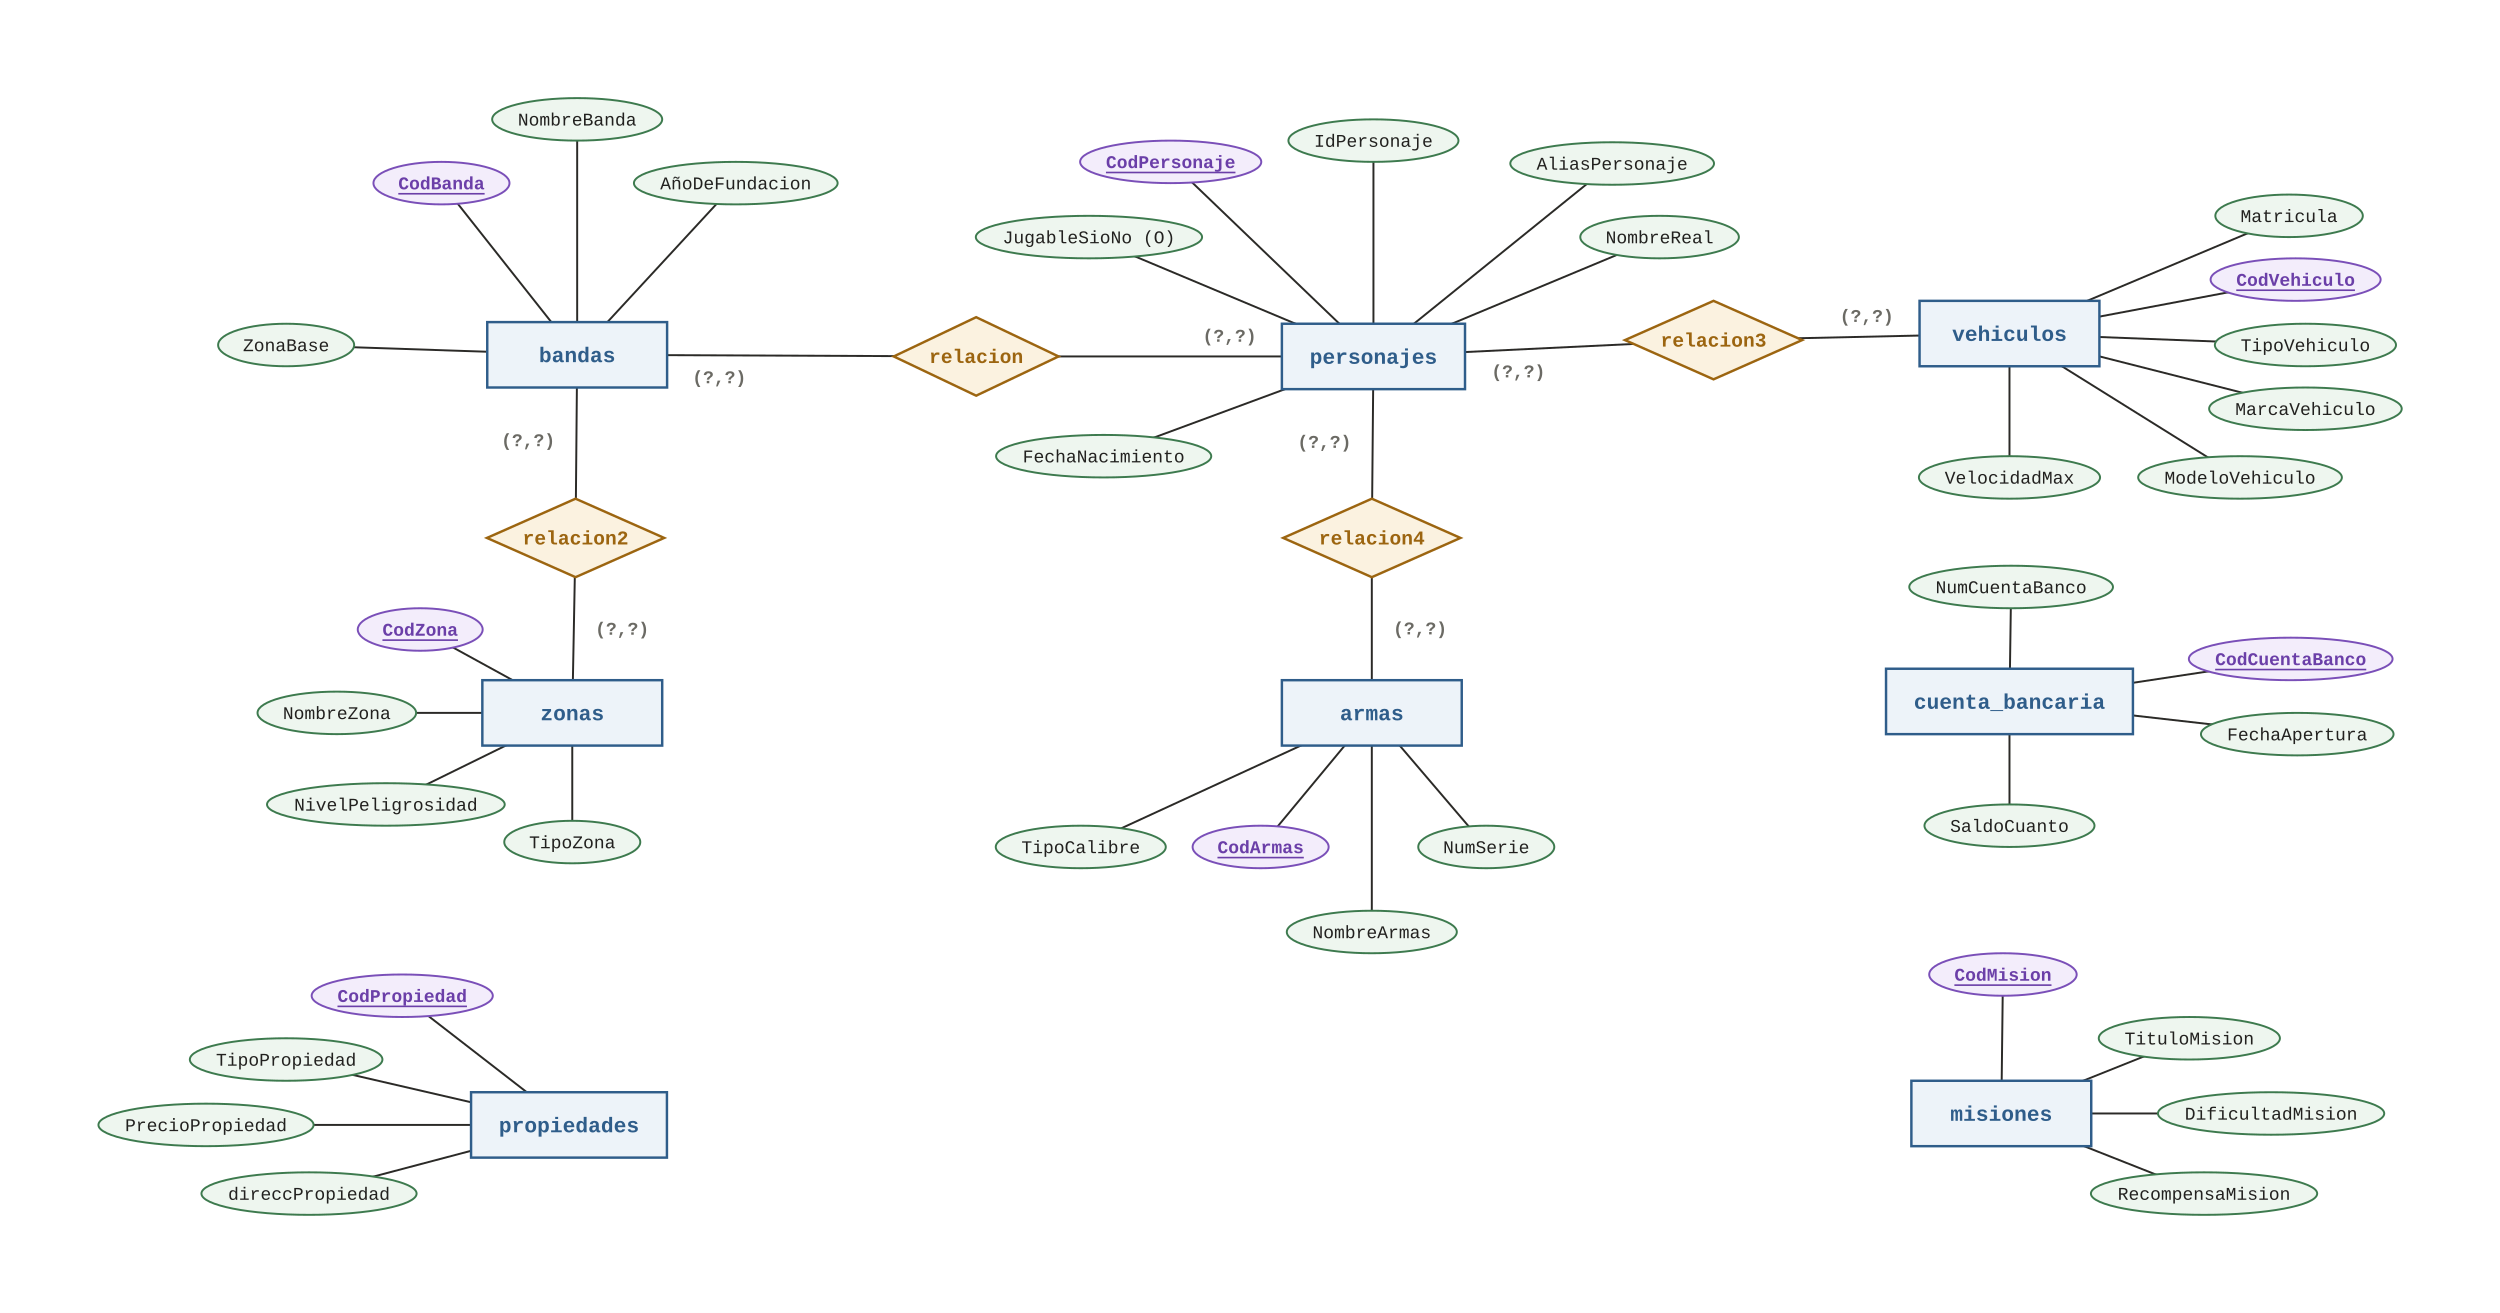
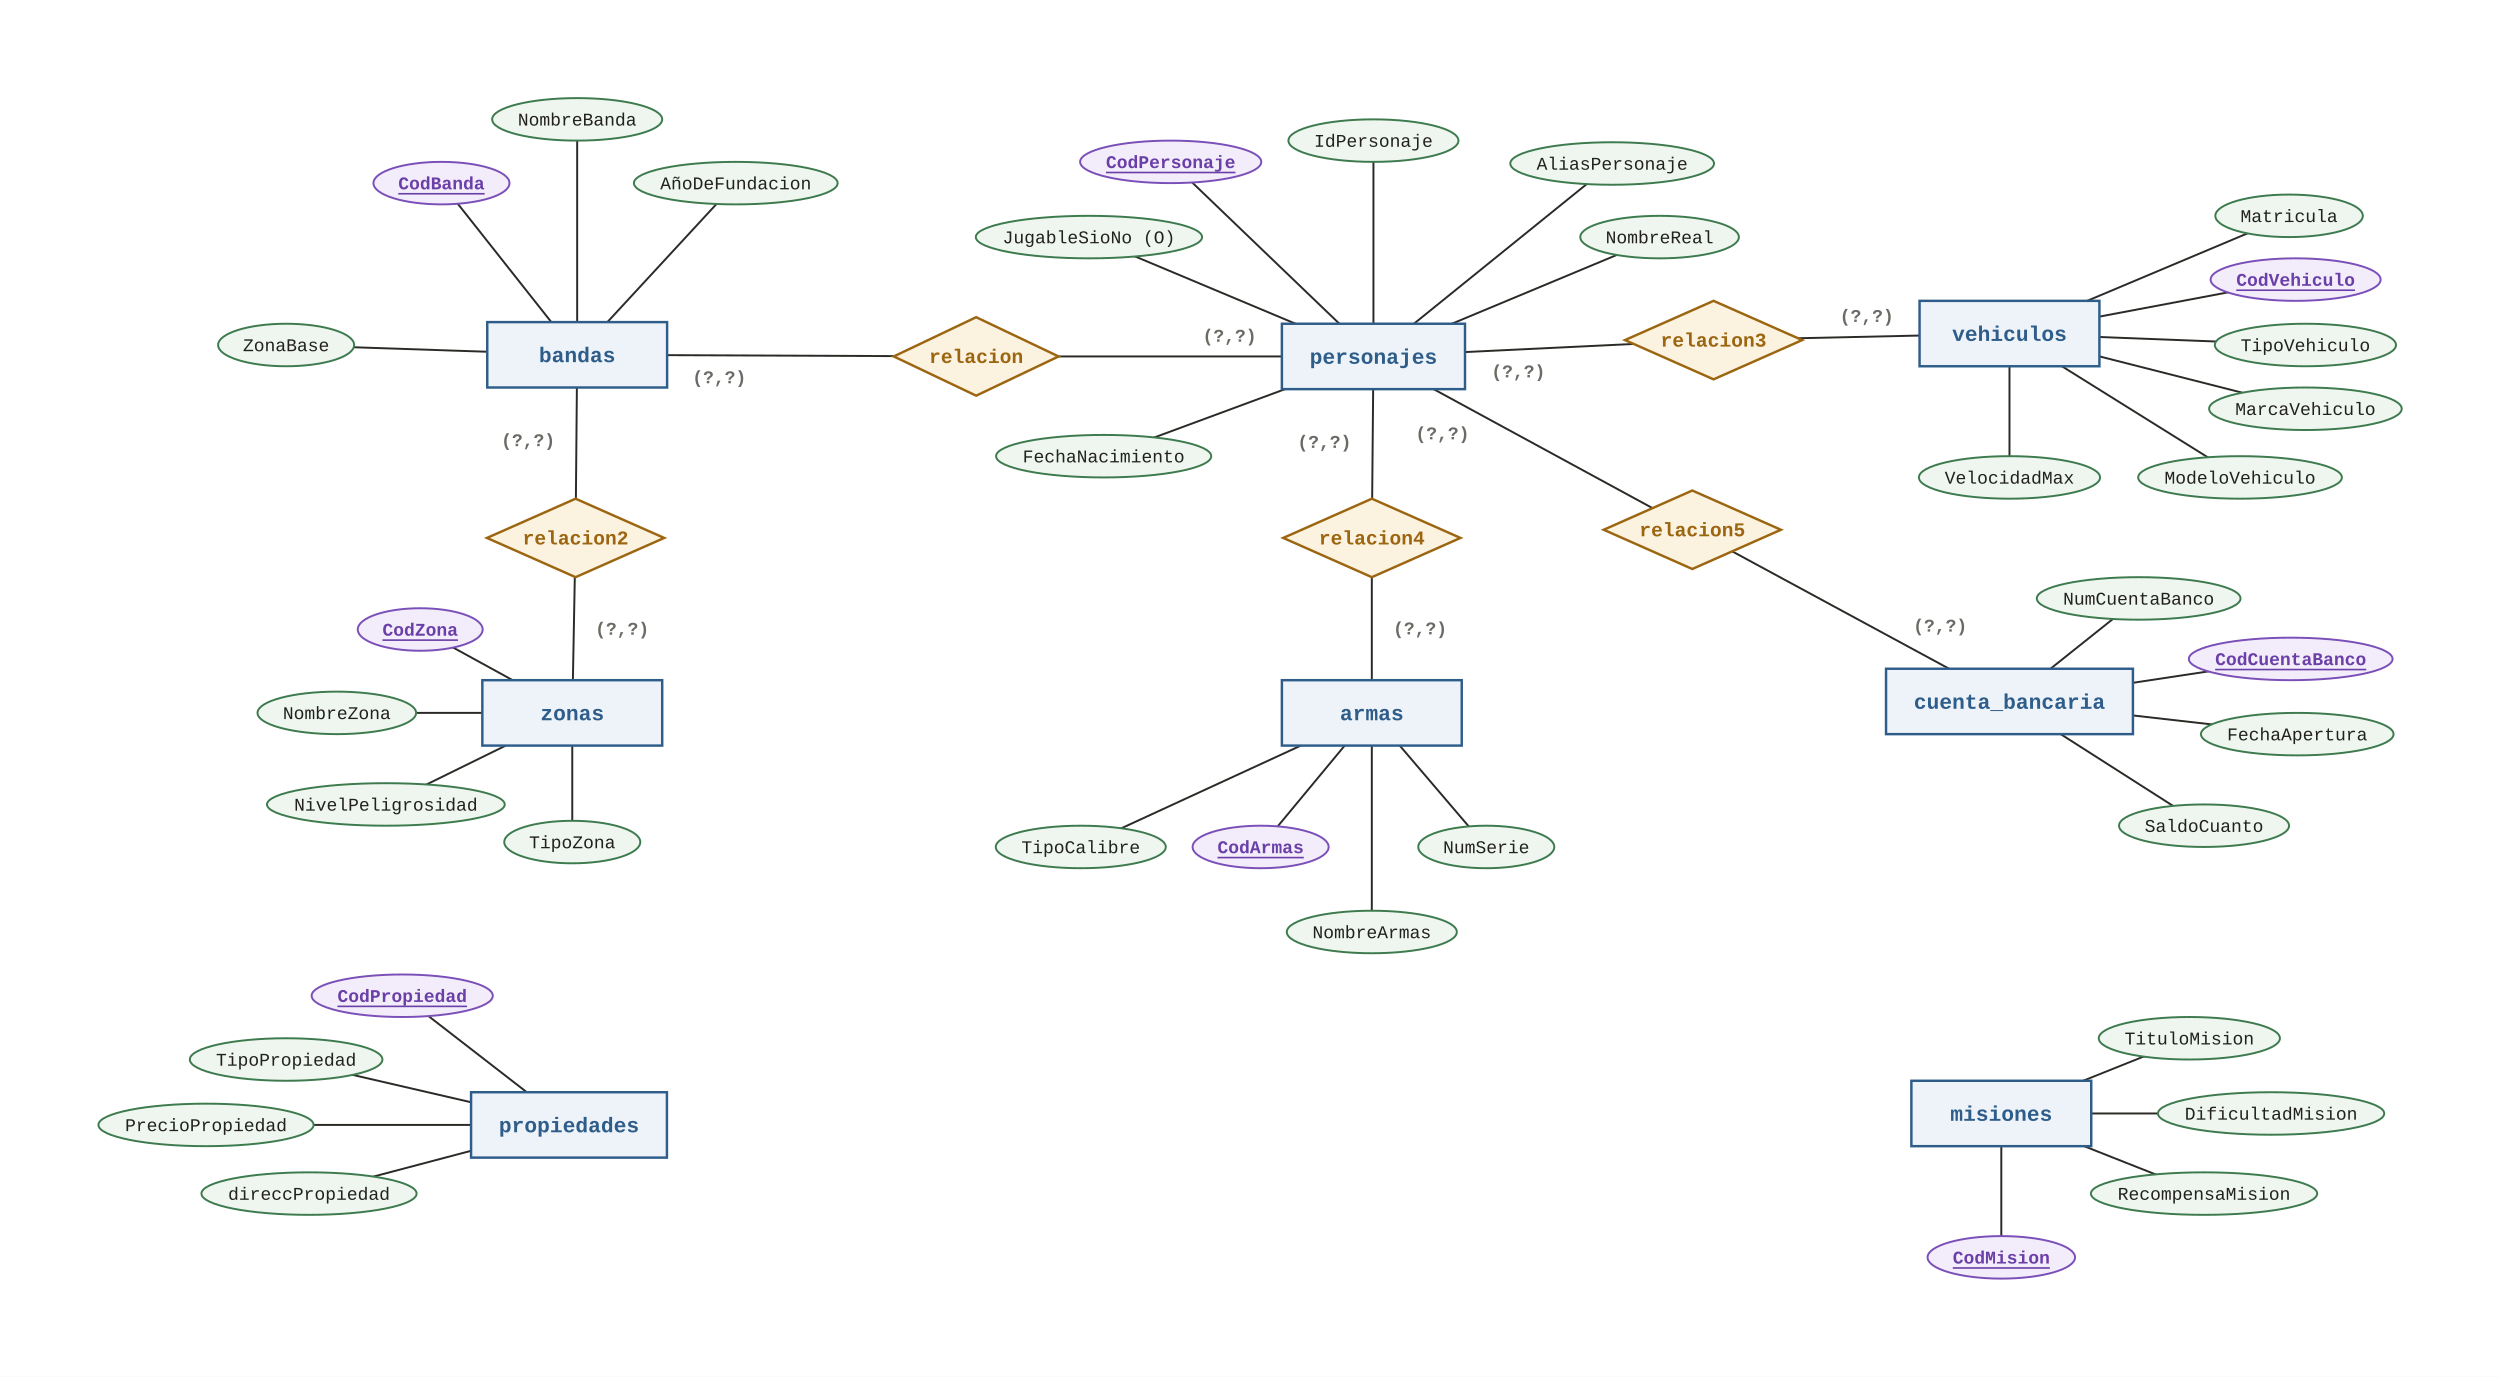
- <svg xmlns="http://www.w3.org/2000/svg" viewBox="1673 1562 1529 803" width="1529" height="803">
+ <svg xmlns="http://www.w3.org/2000/svg" viewBox="1673 1562 1529 842" width="1529" height="842">
  <style>.ln{stroke:#2B2A27;stroke-width:1.2}.mk{stroke:#2B2A27;stroke-width:1.5;fill:none}.mo{fill:#FFFFFF;stroke:#2B2A27;stroke-width:1.5}
.ent{fill:#EDF3F9;stroke:#2F5D8A;stroke-width:1.5}.dia{fill:#FBF2E0;stroke:#9C6510;stroke-width:1.5}.att{fill:#EEF6EF;stroke:#3D7A4E;stroke-width:1.2}.att.key{fill:#F3EDFB;stroke:#7A4FB8}.att.dr{stroke-dasharray:4 3}
.ent.in,.dia.in{fill:none}.dup{stroke:#C0362C;stroke-width:2.4}
.tx{fill:#22211F;font:11px Consolas,'JetBrains Mono','Courier New',monospace}.txk{fill:#6B3FA8;font-weight:600}.tb{font:600 13px Consolas,'JetBrains Mono','Courier New',monospace;fill:#2F5D8A}.tr{font:600 12px Consolas,'JetBrains Mono','Courier New',monospace;fill:#9C6510}.tt{font:600 10px Consolas,'JetBrains Mono','Courier New',monospace;fill:#6B6A64}
.ul{stroke:#6B3FA8;stroke-width:1}.ul.p{stroke-dasharray:3 2}.card{font:600 11px Consolas,'JetBrains Mono','Courier New',monospace;fill:#A2441C;paint-order:stroke;stroke:#FFFFFF;stroke-width:4px;stroke-linejoin:round}.cardq{fill:#6B6A64}
.tbox{fill:#FFFFFF;stroke:#A9B2C0;stroke-width:1}.thd{fill:#33557F}.thx{font:600 12.5px Consolas,'JetBrains Mono','Courier New',monospace;fill:#FFFFFF}.cx{font:11.5px Consolas,'JetBrains Mono','Courier New',monospace;fill:#22211F}.cpk{fill:#6B3FA8;font-weight:600}.cfk{fill:#A3304A}.cty{fill:#6B6A64;font-weight:400}.uq{font:600 9px Consolas,'JetBrains Mono','Courier New',monospace;fill:#2A7F8F}
.lk{stroke:#6B6A64;stroke-width:1.4;fill:none}.lk.dash{stroke-dasharray:6 4}.lkm{stroke:#6B6A64;stroke-width:1.5;fill:none}.lko{fill:#FFFFFF;stroke:#6B6A64;stroke-width:1.5}
.ipk{fill:#8E5FD0}.ifk{fill:#B4364E}.icol{fill:#2A7F8F}.inul{fill:none;stroke:#2A7F8F;stroke-width:1.3}
.rbox{fill:#FFFFFF;stroke:#22211F;stroke-width:1.1}.rnm{font:600 12.5px Consolas,'JetBrains Mono','Courier New',monospace;fill:#2F5D8A}.rcol{font:12px Consolas,'JetBrains Mono','Courier New',monospace;fill:#22211F}.rpk{font-weight:700;fill:#6B3FA8}.rfk{fill:#A3304A}.rul{stroke:#6B3FA8;stroke-width:1.1}
.rtag{font:600 9.5px Consolas,'JetBrains Mono','Courier New',monospace;fill:#6B6A64}.rarr{fill:none;stroke:#B4364E;stroke-width:1.1}.rhead{fill:#B4364E}
.ent.hd,.dia.hd{fill:none}.ktag{font:700 9px Consolas,'JetBrains Mono','Courier New',monospace;fill:#6B6A64}.rlab{fill:#FFFFFF;stroke:none;opacity:.92}.dia.assoc{stroke-dasharray:5 3}.ln.lid{stroke-width:2.2}.isal{fill:#9C6510}.skt{fill:#2F5D8A}
.thx.dup{fill:#FFC2BD}.cx.dup,.rnm.dup,.rcol.dup{fill:#C0362C;text-decoration:underline}
.note{stroke-width:1.2}.note-fold{stroke-width:1.2}.nc-y{fill:#FFF4C2;stroke:#D2AE36}.nc-b{fill:#DDEBFA;stroke:#7AA3D6}.nc-g{fill:#DFF2E1;stroke:#7DBB87}.nc-p{fill:#FBE1EC;stroke:#D98AAE}.note-fold{filter:brightness(.93)}.note-tx{font:12px 'Segoe UI',Arial,sans-serif;fill:#2B2A27}</style>
-   <rect x="1673" y="1562" width="1529" height="803" fill="#ffffff" />
+   <rect x="1673" y="1562" width="1529" height="842" fill="#ffffff" />
  <line x1="2023" y1="1998" x2="1930" y2="1947" class="ln" />
  <line x1="2023" y1="1998" x2="1879" y2="1998" class="ln" />
  <line x1="2023" y1="1998" x2="2023" y2="2077" class="ln" />
  <line x1="2023" y1="1998" x2="1909" y2="2054" class="ln" />
  <line x1="2513" y1="1780" x2="2513" y2="1648" class="ln" />
  <line x1="2513" y1="1780" x2="2659" y2="1662" class="ln" />
  <line x1="2513" y1="1780" x2="2688" y2="1707" class="ln" />
  <line x1="2513" y1="1780" x2="2348" y2="1841" class="ln" />
  <line x1="2513" y1="1780" x2="2339" y2="1707" class="ln" />
  <line x1="2026" y1="1779" x2="1943" y2="1674" class="ln" />
  <line x1="2026" y1="1779" x2="2026" y2="1635" class="ln" />
  <line x1="2026" y1="1779" x2="2123" y2="1674" class="ln" />
  <line x1="2026" y1="1779" x2="1848" y2="1773" class="ln" />
  <line x1="2902" y1="1766" x2="3073" y2="1694" class="ln" />
  <line x1="2902" y1="1766" x2="3077" y2="1733" class="ln" />
  <line x1="2513" y1="1780" x2="2389" y2="1661" class="ln" />
  <line x1="2902" y1="1766" x2="3083" y2="1812" class="ln" />
  <line x1="2902" y1="1766" x2="3043" y2="1854" class="ln" />
  <line x1="2902" y1="1766" x2="3083" y2="1773" class="ln" />
  <line x1="2512" y1="1998" x2="2582" y2="2080" class="ln" />
  <line x1="2512" y1="1998" x2="2512" y2="2132" class="ln" />
  <line x1="2512" y1="1998" x2="2334" y2="2080" class="ln" />
  <line x1="2512" y1="1998" x2="2444" y2="2080" class="ln" />
-   <line x1="2902" y1="1991" x2="2903" y2="1921" class="ln" />
+   <line x1="2902" y1="1991" x2="2981" y2="1928" class="ln" />
  <line x1="2902" y1="1991" x2="3074" y2="1965" class="ln" />
  <line x1="2902" y1="1991" x2="3078" y2="2011" class="ln" />
-   <line x1="2902" y1="1991" x2="2902" y2="2067" class="ln" />
-   <line x1="2897" y1="2243" x2="2898" y2="2158" class="ln" />
+   <line x1="2902" y1="1991" x2="3021" y2="2067" class="ln" />
+   <line x1="2897" y1="2243" x2="2897" y2="2331" class="ln" />
  <line x1="2897" y1="2243" x2="3012" y2="2197" class="ln" />
  <line x1="2897" y1="2243" x2="3062" y2="2243" class="ln" />
  <line x1="2897" y1="2243" x2="3021" y2="2292" class="ln" />
  <line x1="2021" y1="2250" x2="1919" y2="2171" class="ln" />
  <line x1="2021" y1="2250" x2="1848" y2="2210" class="ln" />
  <line x1="2021" y1="2250" x2="1862" y2="2292" class="ln" />
  <line x1="2021" y1="2250" x2="1799" y2="2250" class="ln" />
  <line x1="2902" y1="1766" x2="2902" y2="1854" class="ln" />
  <line x1="2270" y1="1780" x2="2513" y2="1780" class="ln" />
  <line x1="2270" y1="1780" x2="2026" y2="1779" class="ln" />
  <line x1="2025" y1="1891" x2="2023" y2="1998" class="ln" />
  <line x1="2025" y1="1891" x2="2026" y2="1779" class="ln" />
  <line x1="2721" y1="1770" x2="2513" y2="1780" class="ln" />
  <line x1="2721" y1="1770" x2="2902" y2="1766" class="ln" />
  <line x1="2512" y1="1891" x2="2513" y2="1780" class="ln" />
  <line x1="2512" y1="1891" x2="2512" y2="1998" class="ln" />
+   <line x1="2708" y1="1886" x2="2513" y2="1780" class="ln" />
+   <line x1="2708" y1="1886" x2="2902" y2="1991" class="ln" />
  <g class="node" data-id="nmwmhqvag3xdsrz">
    <rect x="1968" y="1978" width="110" height="40" class="ent" />
    <text x="2023" y="2002.5" text-anchor="middle" class="tb">zonas</text>
  </g>
  <g class="node" data-id="nmwmhrrtz46f440">
    <ellipse cx="1930" cy="1947" rx="38.2" ry="13" class="att key" />
    <text x="1930" y="1950.8" text-anchor="middle" class="tx txk">CodZona</text>
    <line x1="1906.9" y1="1953.5" x2="1953.1" y2="1953.5" class="ul" />
  </g>
  <g class="node" data-id="nmwmhs1pz4838rc">
    <ellipse cx="1879" cy="1998" rx="48.5" ry="13" class="att" />
    <text x="1879" y="2001.8" text-anchor="middle" class="tx">NombreZona</text>
  </g>
  <g class="node" data-id="nmwmhse6k4avtgo">
    <ellipse cx="2023" cy="2077" rx="41.6" ry="13" class="att" />
    <text x="2023" y="2080.8" text-anchor="middle" class="tx">TipoZona</text>
  </g>
  <g class="node" data-id="nmwmhsl8x4cs0xw">
    <ellipse cx="1909" cy="2054" rx="72.7" ry="13" class="att" />
    <text x="1909" y="2057.8" text-anchor="middle" class="tx">NivelPeligrosidad</text>
  </g>
  <g class="node" data-id="nmwmhtg534eof8d">
    <rect x="2457" y="1760" width="112" height="40" class="ent" />
    <text x="2513" y="1784.5" text-anchor="middle" class="tb">personajes</text>
  </g>
  <g class="node" data-id="nmwmhtvoe4fcd3s">
    <ellipse cx="2513" cy="1648" rx="52" ry="13" class="att" />
    <text x="2513" y="1651.8" text-anchor="middle" class="tx">IdPersonaje</text>
  </g>
  <g class="node" data-id="nmwmhtzp54hasp6">
    <ellipse cx="2659" cy="1662" rx="62.3" ry="13" class="att" />
    <text x="2659" y="1665.8" text-anchor="middle" class="tx">AliasPersonaje</text>
  </g>
  <g class="node" data-id="nmwmhu9s44jnxp9">
    <ellipse cx="2688" cy="1707" rx="48.5" ry="13" class="att" />
    <text x="2688" y="1710.8" text-anchor="middle" class="tx">NombreReal</text>
  </g>
  <g class="node" data-id="nmwmhvhij4l5lyf">
    <ellipse cx="2348" cy="1841" rx="65.8" ry="13" class="att" />
    <text x="2348" y="1844.8" text-anchor="middle" class="tx">FechaNacimiento</text>
  </g>
  <g class="node" data-id="nmwmhw2st4nqzpn">
    <ellipse cx="2339" cy="1707" rx="69.2" ry="13" class="att" />
    <text x="2339" y="1710.8" text-anchor="middle" class="tx">JugableSioNo (O)</text>
  </g>
  <g class="node" data-id="nmwmhxjzb4pf9rv">
    <rect x="1971" y="1759" width="110" height="40" class="ent" />
    <text x="2026" y="1783.5" text-anchor="middle" class="tb">bandas</text>
  </g>
  <g class="node" data-id="nmwmhxsy74qo5d7">
    <ellipse cx="1943" cy="1674" rx="41.6" ry="13" class="att key" />
    <text x="1943" y="1677.8" text-anchor="middle" class="tx txk">CodBanda</text>
    <line x1="1916.6" y1="1680.5" x2="1969.4" y2="1680.5" class="ul" />
  </g>
  <g class="node" data-id="nmwmhy7ny4s7mmz">
    <ellipse cx="2026" cy="1635" rx="52" ry="13" class="att" />
    <text x="2026" y="1638.8" text-anchor="middle" class="tx">NombreBanda</text>
  </g>
  <g class="node" data-id="nmwmhzwdd4umxmz">
    <ellipse cx="2123" cy="1674" rx="62.3" ry="13" class="att" />
    <text x="2123" y="1677.8" text-anchor="middle" class="tx">AñoDeFundacion</text>
  </g>
  <g class="node" data-id="nmwmi0gy84w97ze">
    <ellipse cx="1848" cy="1773" rx="41.6" ry="13" class="att" />
    <text x="1848" y="1776.8" text-anchor="middle" class="tx">ZonaBase</text>
  </g>
  <g class="node" data-id="nmwmi2cq74yrbnu">
    <rect x="2847" y="1746" width="110" height="40" class="ent" />
    <text x="2902" y="1770.5" text-anchor="middle" class="tb">vehiculos</text>
  </g>
  <g class="node" data-id="nmwmi2nv34ztt1i">
    <ellipse cx="3073" cy="1694" rx="45.1" ry="13" class="att" />
    <text x="3073" y="1697.8" text-anchor="middle" class="tx">Matricula</text>
  </g>
  <g class="node" data-id="nmwmi3kmf51jxje">
    <ellipse cx="3077" cy="1733" rx="52" ry="13" class="att key" />
    <text x="3077" y="1736.8" text-anchor="middle" class="tx txk">CodVehiculo</text>
    <line x1="3040.7" y1="1739.5" x2="3113.3" y2="1739.5" class="ul" />
  </g>
  <g class="node" data-id="nmwmi402d53smqh">
    <ellipse cx="2389" cy="1661" rx="55.4" ry="13" class="att key" />
    <text x="2389" y="1664.8" text-anchor="middle" class="tx txk">CodPersonaje</text>
    <line x1="2349.4" y1="1667.5" x2="2428.6" y2="1667.5" class="ul" />
  </g>
  <g class="node" data-id="nmwmi4m2t551h8a">
    <ellipse cx="3083" cy="1812" rx="58.9" ry="13" class="att" />
    <text x="3083" y="1815.8" text-anchor="middle" class="tx">MarcaVehiculo</text>
  </g>
  <g class="node" data-id="nmwmi5d3357tlys">
    <ellipse cx="3043" cy="1854" rx="62.3" ry="13" class="att" />
    <text x="3043" y="1857.8" text-anchor="middle" class="tx">ModeloVehiculo</text>
  </g>
  <g class="node" data-id="nmwmi6y4t590tg7">
    <ellipse cx="3083" cy="1773" rx="55.4" ry="13" class="att" />
    <text x="3083" y="1776.8" text-anchor="middle" class="tx">TipoVehiculo</text>
  </g>
  <g class="node" data-id="nmwmia2g75bo3id">
    <rect x="2457" y="1978" width="110" height="40" class="ent" />
    <text x="2512" y="2002.5" text-anchor="middle" class="tb">armas</text>
  </g>
  <g class="node" data-id="nmwmia8na5ce6x1">
    <ellipse cx="2582" cy="2080" rx="41.6" ry="13" class="att" />
    <text x="2582" y="2083.8" text-anchor="middle" class="tx">NumSerie</text>
  </g>
  <g class="node" data-id="nmwmiasoj5eu1sq">
    <ellipse cx="2512" cy="2132" rx="52" ry="13" class="att" />
    <text x="2512" y="2135.8" text-anchor="middle" class="tx">NombreArmas</text>
  </g>
  <g class="node" data-id="nmwmic04b5gq8px">
    <ellipse cx="2334" cy="2080" rx="52" ry="13" class="att" />
    <text x="2334" y="2083.8" text-anchor="middle" class="tx">TipoCalibre</text>
  </g>
  <g class="node" data-id="nmwmie3675k2tdn">
    <ellipse cx="2444" cy="2080" rx="41.6" ry="13" class="att key" />
    <text x="2444" y="2083.8" text-anchor="middle" class="tx txk">CodArmas</text>
    <line x1="2417.6" y1="2086.5" x2="2470.4" y2="2086.5" class="ul" />
  </g>
  <g class="node" data-id="nmwmieuhb5myfep">
    <rect x="2826.5" y="1971" width="151" height="40" class="ent" />
    <text x="2902" y="1995.5" text-anchor="middle" class="tb">cuenta_bancaria</text>
  </g>
  <g class="node" data-id="nmwmifxlj5nexyy">
-     <ellipse cx="2903" cy="1921" rx="62.3" ry="13" class="att" />
-     <text x="2903" y="1924.8" text-anchor="middle" class="tx">NumCuentaBanco</text>
+     <ellipse cx="2981" cy="1928" rx="62.3" ry="13" class="att" />
+     <text x="2981" y="1931.8" text-anchor="middle" class="tx">NumCuentaBanco</text>
  </g>
  <g class="node" data-id="nmwmih6ur5pqn8f">
    <ellipse cx="3074" cy="1965" rx="62.3" ry="13" class="att key" />
    <text x="3074" y="1968.8" text-anchor="middle" class="tx txk">CodCuentaBanco</text>
    <line x1="3027.8" y1="1971.5" x2="3120.2" y2="1971.5" class="ul" />
  </g>
  <g class="node" data-id="nmwmih70n5rkz42">
    <ellipse cx="3078" cy="2011" rx="58.9" ry="13" class="att" />
    <text x="3078" y="2014.8" text-anchor="middle" class="tx">FechaApertura</text>
  </g>
  <g class="node" data-id="nmwmilzss5tyocj">
-     <ellipse cx="2902" cy="2067" rx="52" ry="13" class="att" />
-     <text x="2902" y="2070.8" text-anchor="middle" class="tx">SaldoCuanto</text>
+     <ellipse cx="3021" cy="2067" rx="52" ry="13" class="att" />
+     <text x="3021" y="2070.8" text-anchor="middle" class="tx">SaldoCuanto</text>
  </g>
  <g class="node" data-id="nmwmio5i75v8jmj">
    <rect x="2842" y="2223" width="110" height="40" class="ent" />
    <text x="2897" y="2247.5" text-anchor="middle" class="tb">misiones</text>
  </g>
  <g class="node" data-id="nmwmiow465w8po8">
-     <ellipse cx="2898" cy="2158" rx="45.1" ry="13" class="att key" />
-     <text x="2898" y="2161.8" text-anchor="middle" class="tx txk">CodMision</text>
-     <line x1="2868.3" y1="2164.5" x2="2927.7" y2="2164.5" class="ul" />
+     <ellipse cx="2897" cy="2331" rx="45.1" ry="13" class="att key" />
+     <text x="2897" y="2334.8" text-anchor="middle" class="tx txk">CodMision</text>
+     <line x1="2867.3" y1="2337.5" x2="2926.7" y2="2337.5" class="ul" />
  </g>
  <g class="node" data-id="nmwmir5ci5yhlv1">
    <ellipse cx="3012" cy="2197" rx="55.4" ry="13" class="att" />
    <text x="3012" y="2200.8" text-anchor="middle" class="tx">TituloMision</text>
  </g>
  <g class="node" data-id="nmwmirrxe60nf3k">
    <ellipse cx="3062" cy="2243" rx="69.2" ry="13" class="att" />
    <text x="3062" y="2246.8" text-anchor="middle" class="tx">DificultadMision</text>
  </g>
  <g class="node" data-id="nmwmisx1w62qcp3">
    <ellipse cx="3021" cy="2292" rx="69.2" ry="13" class="att" />
    <text x="3021" y="2295.8" text-anchor="middle" class="tx">RecompensaMision</text>
  </g>
  <g class="node" data-id="nmwmiwxrr6474jo">
    <rect x="1961.1" y="2230" width="119.8" height="40" class="ent" />
    <text x="2021" y="2254.5" text-anchor="middle" class="tb">propiedades</text>
  </g>
  <g class="node" data-id="nmwmj46ri65fsi7">
    <ellipse cx="1919" cy="2171" rx="55.4" ry="13" class="att key" />
    <text x="1919" y="2174.8" text-anchor="middle" class="tx txk">CodPropiedad</text>
    <line x1="1879.4" y1="2177.5" x2="1958.6" y2="2177.5" class="ul" />
  </g>
  <g class="node" data-id="nmwmj4fdq67bwgb">
    <ellipse cx="1848" cy="2210" rx="58.9" ry="13" class="att" />
    <text x="1848" y="2213.8" text-anchor="middle" class="tx">TipoPropiedad</text>
  </g>
  <g class="node" data-id="nmwmj5cyw692ayh">
    <ellipse cx="1862" cy="2292" rx="65.8" ry="13" class="att" />
    <text x="1862" y="2295.8" text-anchor="middle" class="tx">direccPropiedad</text>
  </g>
  <g class="node" data-id="nmwmj8ovs6bwnpc">
    <ellipse cx="1799" cy="2250" rx="65.8" ry="13" class="att" />
    <text x="1799" y="2253.8" text-anchor="middle" class="tx">PrecioPropiedad</text>
  </g>
  <g class="node" data-id="nmwmjht0x6dnj06">
    <ellipse cx="2902" cy="1854" rx="55.4" ry="13" class="att" />
    <text x="2902" y="1857.8" text-anchor="middle" class="tx">VelocidadMax</text>
  </g>
  <g class="node" data-id="nmwmjmfhi6frj9i">
    <polygon points="2270,1756 2320.4,1780 2270,1804 2219.6,1780" class="dia" />
    <text x="2270" y="1784" text-anchor="middle" class="tr">relacion</text>
  </g>
  <g class="node" data-id="nmwmjmt126iqzcu">
    <polygon points="2025,1867 2079.2,1891 2025,1915 1970.8,1891" class="dia" />
    <text x="2025" y="1895" text-anchor="middle" class="tr">relacion2</text>
  </g>
  <g class="node" data-id="nmwmjowra6lotfp">
    <polygon points="2721,1746 2775.2,1770 2721,1794 2666.8,1770" class="dia" />
    <text x="2721" y="1774" text-anchor="middle" class="tr">relacion3</text>
  </g>
  <g class="node" data-id="nmwmjrzby6oci5u">
    <polygon points="2512,1867 2566.2,1891 2512,1915 2457.8,1891" class="dia" />
    <text x="2512" y="1895" text-anchor="middle" class="tr">relacion4</text>
+   </g>
+   <g class="node" data-id="nmwmjtid26r4xvv">
+     <polygon points="2708,1862 2762.2,1886 2708,1910 2653.8,1886" class="dia" />
+     <text x="2708" y="1890" text-anchor="middle" class="tr">relacion5</text>
  </g>
  <text x="2425" y="1771" text-anchor="middle" class="card cardq">(?,?)</text>
  <text x="2112.9" y="1796.4" text-anchor="middle" class="card cardq">(?,?)</text>
  <text x="2037" y="1950.2" text-anchor="start" class="card cardq">(?,?)</text>
  <text x="2012.5" y="1834.9" text-anchor="end" class="card cardq">(?,?)</text>
  <text x="2601.6" y="1792.8" text-anchor="middle" class="card cardq">(?,?)</text>
  <text x="2814.7" y="1758.9" text-anchor="middle" class="card cardq">(?,?)</text>
  <text x="2499.5" y="1835.9" text-anchor="end" class="card cardq">(?,?)</text>
  <text x="2525" y="1950" text-anchor="start" class="card cardq">(?,?)</text>
+   <text x="2571.7" y="1830.7" text-anchor="end" class="card cardq">(?,?)</text>
+   <text x="2843.1" y="1948.3" text-anchor="start" class="card cardq">(?,?)</text>
</svg>
